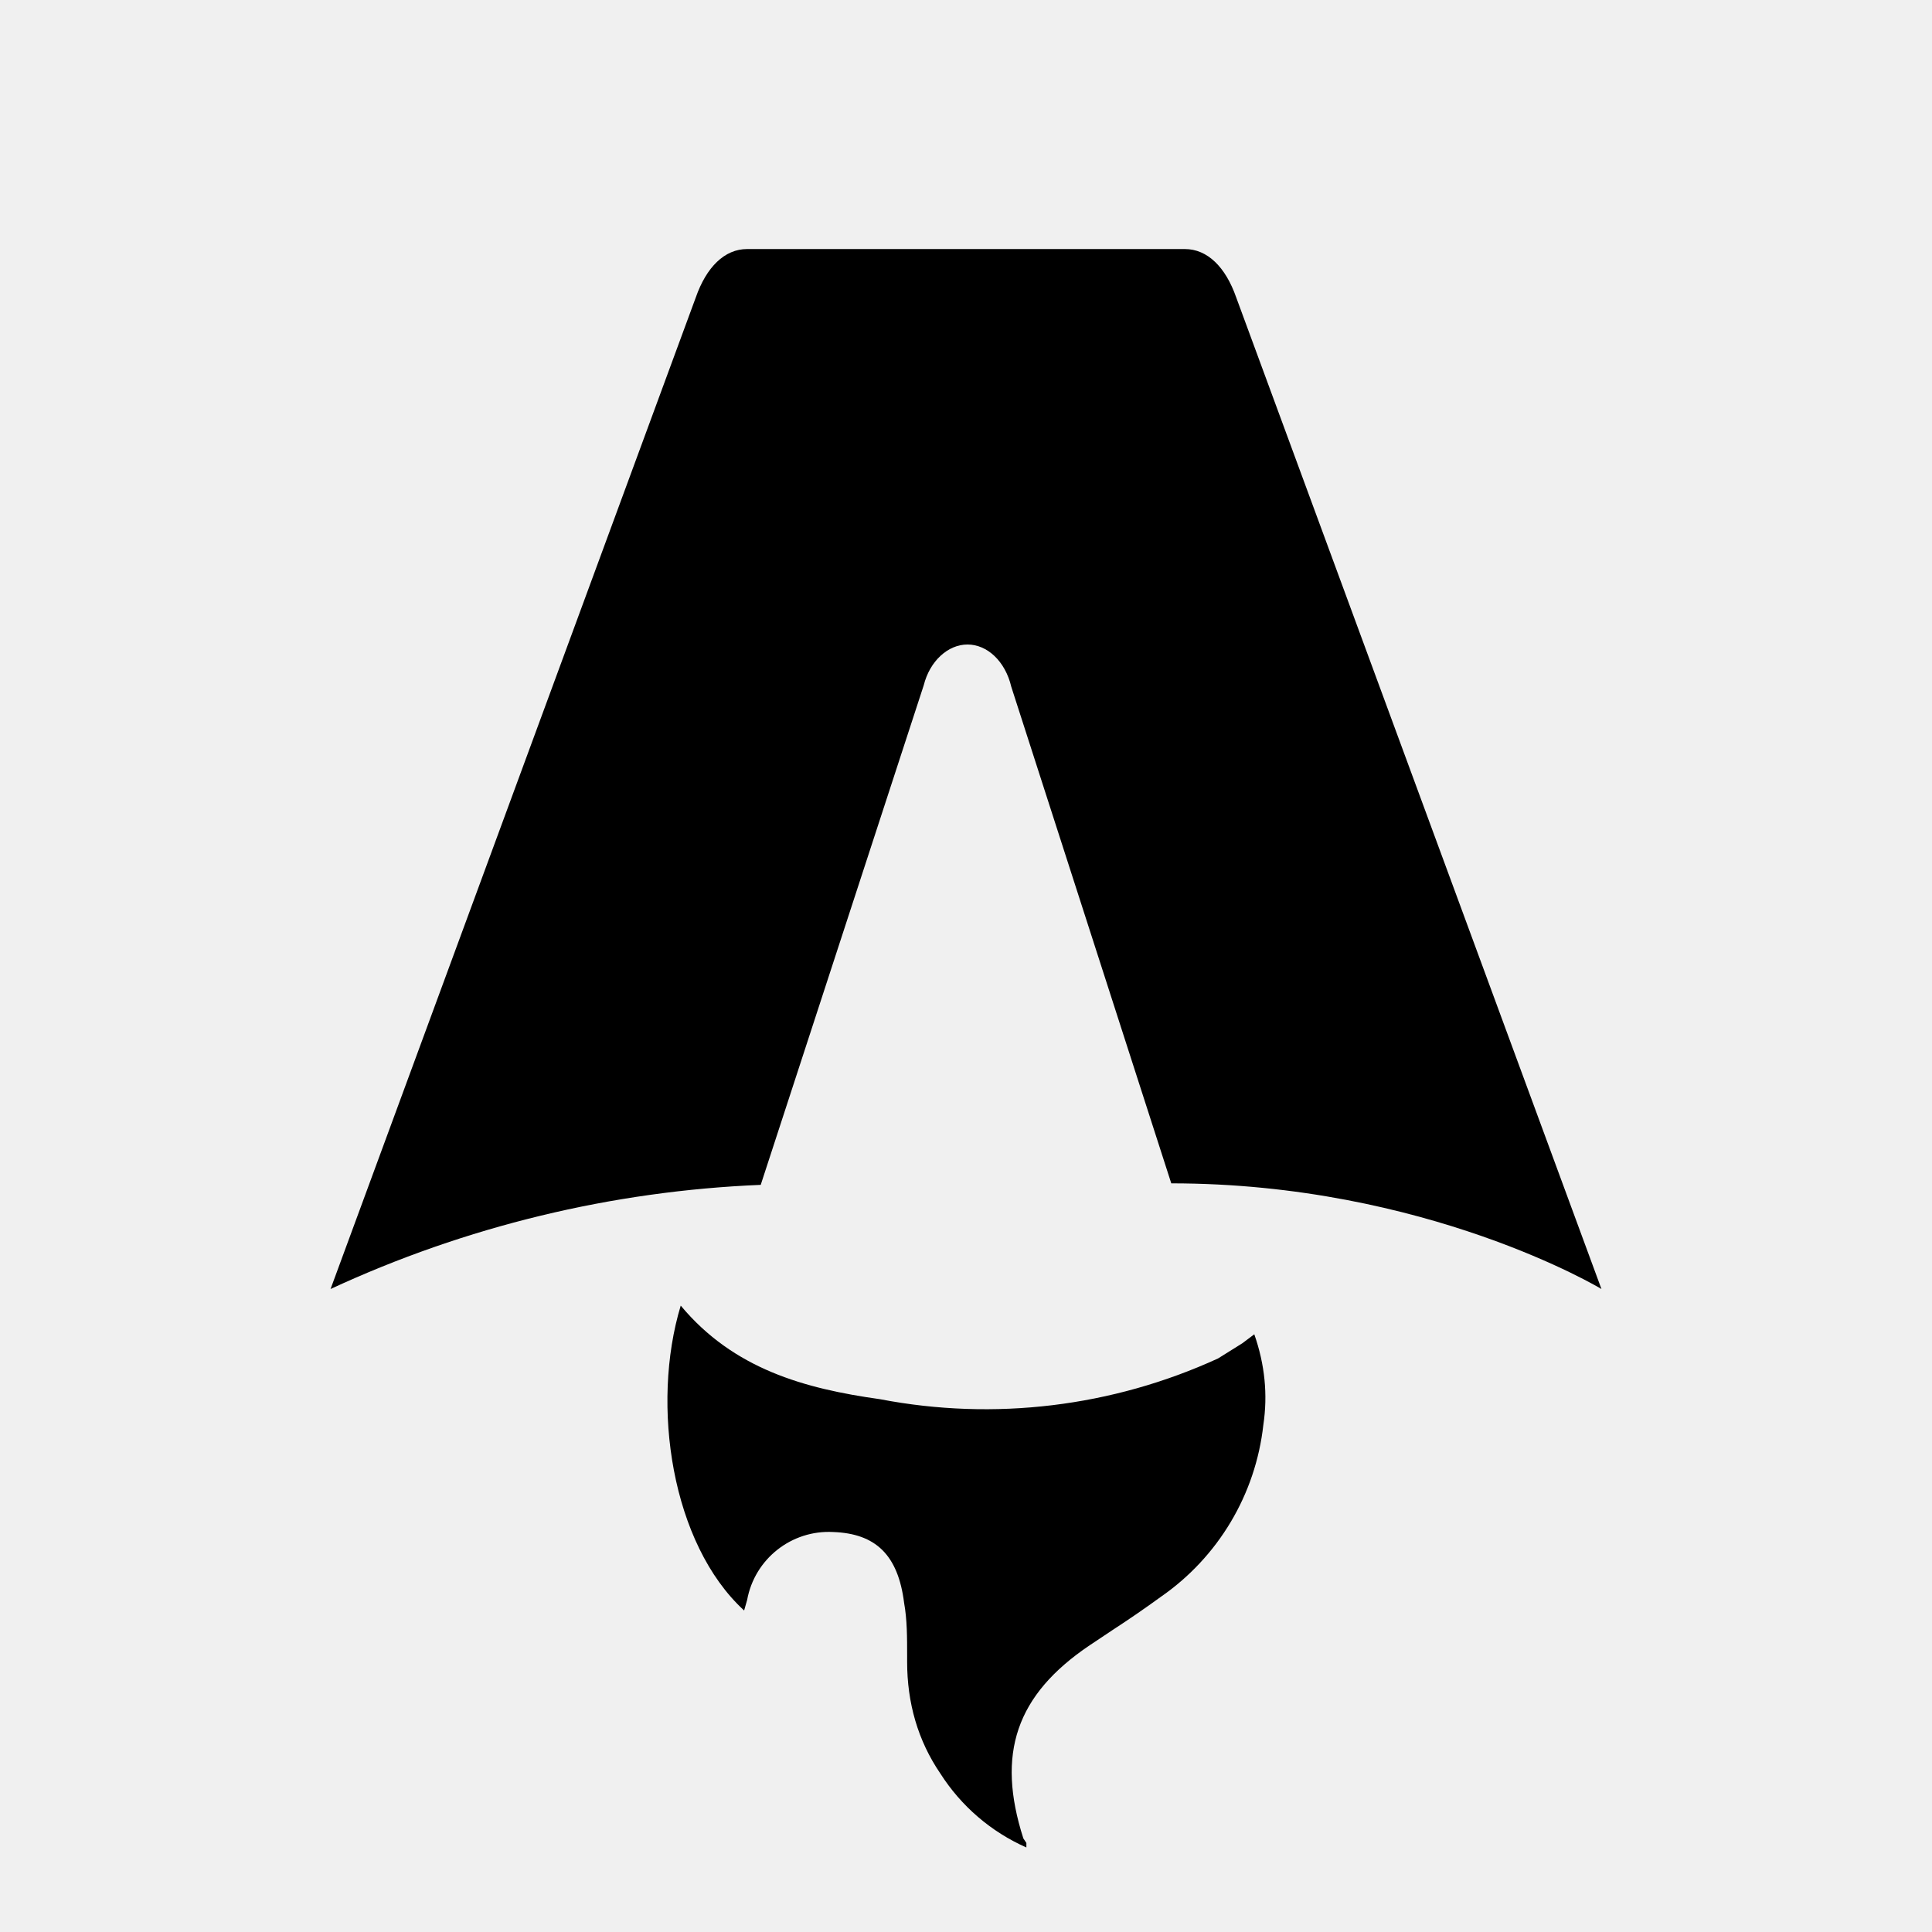
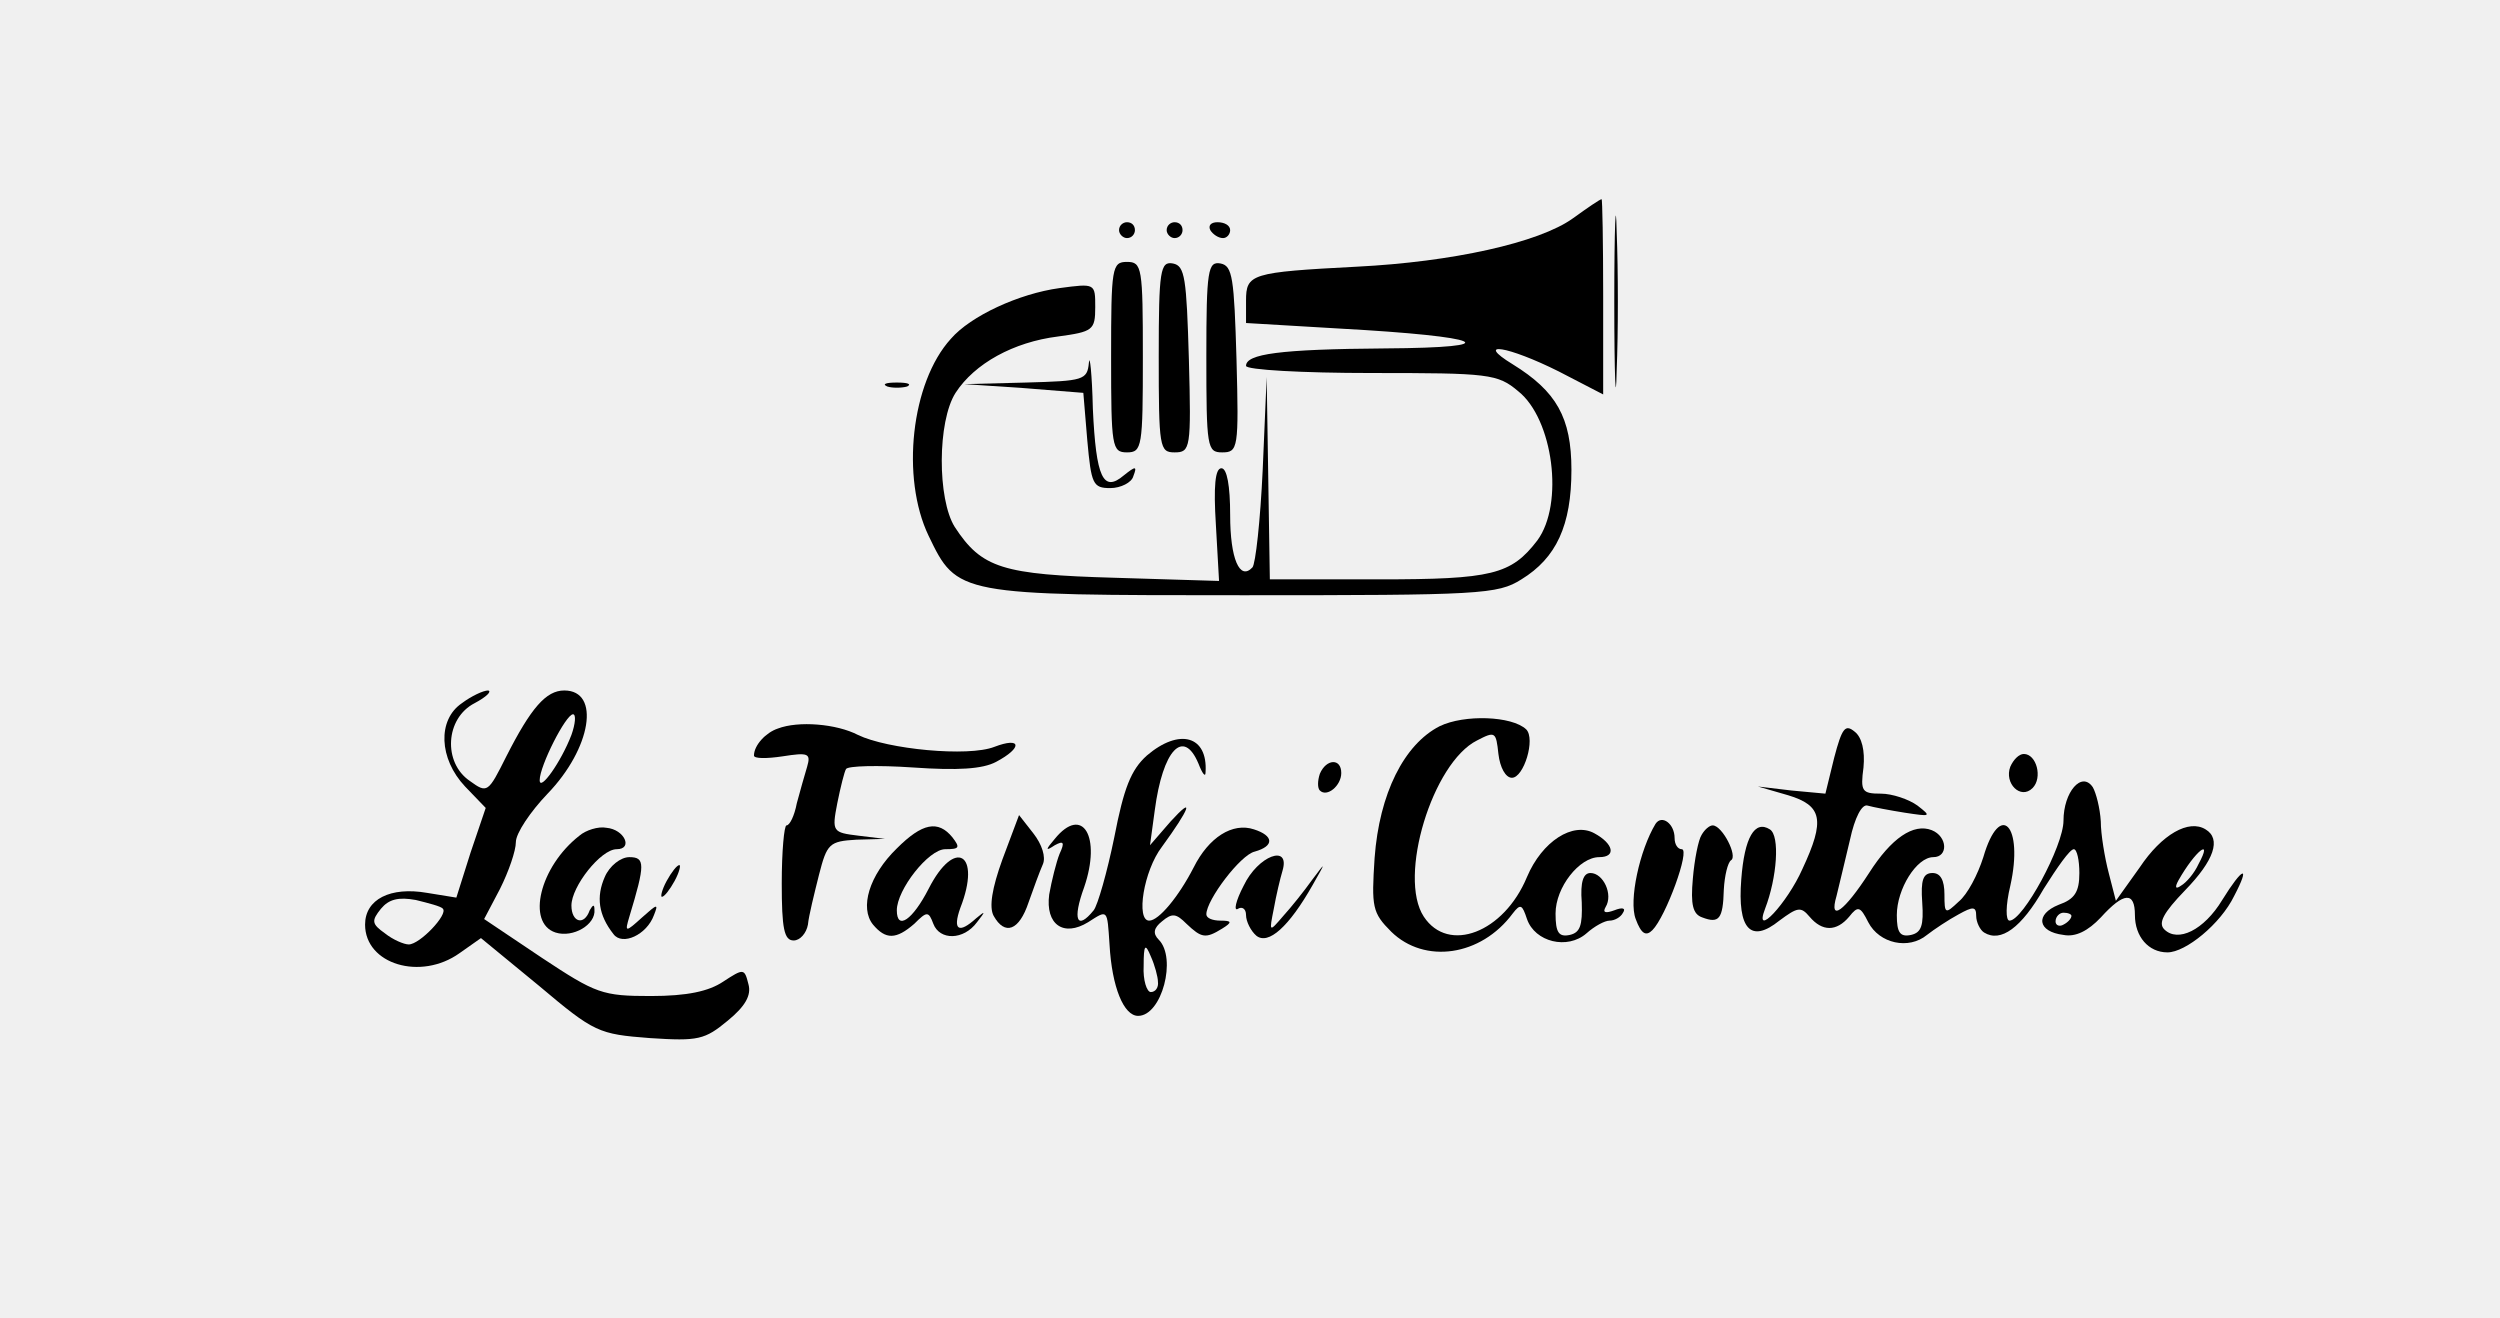
- <svg xmlns="http://www.w3.org/2000/svg" fill="none" viewBox="0 0 128 128">
-   <path d="M50.4 78.5a75.1 75.1 0 0 0-28.5 6.9l24.2-65.7c.7-2 1.9-3.2 3.4-3.2h29c1.5 0 2.7 1.2 3.4 3.2l24.2 65.7s-11.6-7-28.5-7L67 45.5c-.4-1.7-1.6-2.8-2.9-2.8-1.3 0-2.5 1.1-2.9 2.7L50.4 78.5Zm-1.1 28.2Zm-4.2-20.2c-2 6.6-.6 15.8 4.2 20.2a17.5 17.5 0 0 1 .2-.7 5.5 5.5 0 0 1 5.7-4.5c2.8.1 4.3 1.5 4.7 4.7.2 1.1.2 2.3.2 3.5v.4c0 2.7.7 5.2 2.2 7.4a13 13 0 0 0 5.7 4.9v-.3l-.2-.3c-1.8-5.6-.5-9.5 4.4-12.8l1.5-1a73 73 0 0 0 3.2-2.2 16 16 0 0 0 6.8-11.4c.3-2 .1-4-.6-6l-.8.6-1.6 1a37 37 0 0 1-22.4 2.7c-5-.7-9.7-2-13.2-6.2Z" />
-   <style>
-         path { fill: #000; }
-         @media (prefers-color-scheme: dark) {
-             path { fill: #FFF; }
-         }
-     </style>
+ <svg xmlns="http://www.w3.org/2000/svg" version="1" width="315pt" height="166pt" viewBox="0 0 315 166" preserveAspectRatio="xMidYMid meet">
+   <g transform="translate(0,166) scale(0.1,-0.1)" fill="#000000" stroke="none">
+     <path d="M2034 1280 c0 -96 2 -136 3 -87 2 48 2 126 0 175 -1 48 -3 8 -3 -88z" />
+     <path d="M1982 1385 c-43 -31 -153 -55 -272 -61 -134 -7 -140 -9 -140 -43 l0 -28 118 -7 c183 -10 214 -24 57 -25 -133 -1 -175 -7 -175 -22 0 -5 71 -9 158 -9 148 0 159 -1 185 -23 44 -35 58 -142 24 -188 -33 -43 -57 -49 -199 -49 l-138 0 -2 128 -2 127 -5 -117 c-3 -64 -9 -119 -13 -123 -16 -17 -28 11 -28 66 0 37 -4 59 -11 59 -8 0 -10 -23 -7 -71 l4 -71 -131 4 c-142 4 -168 12 -202 64 -22 35 -22 133 1 169 24 37 73 64 129 71 44 6 47 8 47 37 0 30 0 30 -45 24 -51 -7 -112 -35 -137 -64 -50 -55 -63 -175 -28 -248 36 -75 37 -75 397 -75 298 0 320 1 350 20 44 27 63 68 63 138 0 66 -19 99 -74 133 -49 30 -6 23 58 -9 l56 -29 0 124 c0 67 -1 123 -2 122 -2 0 -18 -11 -36 -24z" />
+     <path d="M1410 1370 c0 -5 5 -10 10 -10 6 0 10 5 10 10 0 6 -4 10 -10 10 -5 0 -10 -4 -10 -10z" />
+     <path d="M1470 1370 c0 -5 5 -10 10 -10 6 0 10 5 10 10 0 6 -4 10 -10 10 -5 0 -10 -4 -10 -10z" />
+     <path d="M1525 1370 c3 -5 10 -10 16 -10 5 0 9 5 9 10 0 6 -7 10 -16 10 -8 0 -12 -4 -9 -10z" />
+     <path d="M1400 1210 c0 -113 1 -120 20 -120 19 0 20 7 20 120 0 113 -1 120 -20 120 -19 0 -20 -7 -20 -120z" />
+     <path d="M1460 1211 c0 -115 1 -121 20 -121 20 0 21 5 18 117 -3 103 -5 118 -20 121 -16 3 -18 -8 -18 -117z" />
+     <path d="M1520 1211 c0 -115 1 -121 20 -121 20 0 21 5 18 117 -3 103 -5 118 -20 121 -16 3 -18 -8 -18 -117z" />
+     <path d="M1372 1203 c-2 -22 -7 -23 -79 -25 l-78 -2 75 -5 75 -6 5 -60 c5 -55 7 -60 29 -60 13 0 27 7 29 15 5 13 3 13 -12 1 -26 -22 -35 -3 -39 84 -1 44 -4 70 -5 58z" />
+     <path d="M1118 1173 c6 -2 18 -2 25 0 6 3 1 5 -13 5 -14 0 -19 -2 -12 -5z" />
+     <path d="M582 774 c-31 -21 -29 -70 4 -105 l26 -27 -19 -56 -18 -57 -37 6 c-46 8 -78 -8 -78 -40 0 -50 70 -71 119 -36 l27 19 73 -60 c70 -59 75 -61 140 -66 61 -4 69 -2 98 22 22 18 30 32 26 46 -5 20 -6 20 -32 3 -18 -12 -45 -18 -91 -18 -61 0 -69 3 -137 48 l-73 49 20 38 c11 22 20 48 20 59 0 11 18 38 40 61 55 57 67 130 21 130 -23 0 -42 -22 -73 -83 -23 -46 -24 -47 -46 -31 -34 23 -31 79 6 98 15 8 22 15 17 16 -6 0 -21 -7 -33 -16z m138 -40 c-13 -34 -40 -72 -40 -57 0 18 33 83 42 83 4 0 3 -12 -2 -26z m-162 -219 c7 -7 -29 -45 -43 -45 -6 0 -20 6 -30 14 -17 12 -17 16 -5 31 10 12 22 15 44 11 16 -4 32 -8 34 -11z" />
+     <path d="M1814 745 c-45 -23 -76 -85 -82 -166 -4 -62 -3 -69 21 -93 42 -41 113 -31 153 23 10 13 12 11 18 -7 10 -29 51 -39 75 -18 10 9 23 16 29 16 6 0 14 4 17 10 4 6 -1 7 -11 3 -11 -4 -15 -3 -11 4 10 16 -3 43 -19 43 -9 0 -13 -11 -11 -37 1 -29 -2 -38 -15 -41 -14 -3 -18 3 -18 27 0 33 30 71 55 71 22 0 18 17 -6 30 -27 15 -66 -10 -85 -55 -29 -70 -99 -97 -130 -50 -33 50 11 194 67 222 23 12 24 11 27 -17 2 -17 9 -30 17 -30 15 0 30 49 18 61 -18 17 -78 19 -109 4z" />
+     <path d="M980 742 c-15 -5 -30 -21 -30 -34 0 -4 16 -4 36 -1 32 5 36 4 31 -13 -3 -10 -9 -31 -13 -46 -3 -16 -9 -28 -13 -28 -3 0 -6 -33 -6 -73 0 -57 3 -72 15 -72 8 0 16 9 18 20 1 11 8 39 14 63 10 39 13 42 47 44 l36 1 -33 4 c-33 4 -34 5 -27 41 4 20 9 40 11 43 2 4 40 5 84 2 57 -4 88 -2 105 7 34 18 32 32 -2 19 -33 -13 -135 -3 -172 15 -27 14 -75 18 -101 8z" />
+     <path d="M2311 705 l-11 -45 -43 4 -42 5 38 -11 c43 -13 47 -31 18 -93 -19 -43 -62 -89 -47 -50 15 39 19 92 6 100 -19 12 -32 -10 -36 -63 -5 -63 12 -81 48 -52 23 17 27 18 38 5 16 -19 34 -19 50 0 11 14 14 13 24 -7 14 -27 51 -35 74 -16 9 7 27 19 40 26 18 10 22 10 22 -2 0 -8 5 -18 10 -21 21 -13 47 6 75 55 17 27 33 50 38 50 4 0 7 -14 7 -30 0 -24 -6 -33 -26 -40 -30 -12 -27 -34 6 -38 15 -3 31 5 47 22 29 32 43 33 43 3 0 -27 17 -47 41 -47 23 0 67 36 84 71 21 40 11 37 -15 -5 -23 -38 -56 -54 -73 -37 -8 8 -1 21 26 49 37 38 46 65 26 77 -21 13 -55 -6 -83 -48 l-30 -42 -9 35 c-5 19 -10 49 -10 65 -1 17 -6 36 -10 43 -14 21 -37 -6 -37 -42 0 -32 -51 -126 -68 -126 -5 0 -5 19 1 44 17 76 -13 108 -34 36 -7 -22 -20 -47 -31 -56 -17 -16 -18 -16 -18 9 0 18 -5 27 -15 27 -12 0 -15 -9 -13 -37 2 -29 -1 -38 -14 -41 -14 -3 -18 3 -18 25 0 33 25 73 46 73 19 0 18 26 -2 34 -23 9 -51 -10 -79 -54 -31 -48 -51 -63 -41 -29 3 13 11 45 17 71 6 28 15 45 22 43 7 -2 28 -6 47 -9 33 -5 34 -5 16 9 -11 8 -32 15 -46 15 -24 0 -26 3 -22 33 2 21 -2 38 -11 45 -12 10 -16 5 -26 -33z m459 -134 c-5 -11 -15 -23 -22 -27 -7 -5 -8 -2 -3 7 21 37 44 55 25 20z m-160 -65 c0 -3 -4 -8 -10 -11 -5 -3 -10 -1 -10 4 0 6 5 11 10 11 6 0 10 -2 10 -4z" />
+     <path d="M1445 708 c-20 -18 -29 -41 -41 -103 -9 -44 -21 -86 -26 -92 -21 -26 -27 -12 -12 29 22 64 -2 104 -37 61 -12 -14 -12 -16 0 -8 11 6 13 4 6 -11 -4 -10 -10 -34 -13 -51 -5 -38 18 -54 49 -35 25 16 24 17 27 -28 3 -54 18 -90 36 -90 30 0 49 73 26 96 -8 8 -6 15 4 23 13 11 18 10 31 -3 19 -18 24 -19 45 -6 13 8 12 10 -2 10 -10 0 -18 3 -18 8 0 18 43 75 61 79 25 7 24 20 -1 28 -27 9 -57 -10 -76 -48 -19 -37 -44 -67 -56 -67 -17 0 -7 63 16 93 35 48 42 66 11 32 l-26 -30 6 44 c10 76 36 104 55 59 5 -13 9 -18 9 -11 3 46 -33 56 -74 21z m14 -285 c1 -7 -3 -13 -9 -13 -5 0 -10 15 -9 33 0 27 2 29 9 12 5 -11 9 -26 9 -32z" />
+     <path d="M2533 694 c-8 -21 13 -42 28 -27 13 13 5 43 -11 43 -6 0 -13 -7 -17 -16z" />
+     <path d="M1663 685 c-3 -9 -3 -18 0 -21 9 -9 27 6 27 22 0 19 -19 18 -27 -1z" />
+     <path d="M1263 577 c-13 -36 -17 -60 -11 -71 14 -25 32 -19 44 17 6 17 14 39 18 48 4 9 -1 25 -12 39 l-18 23 -21 -56z" />
+     <path d="M2086 622 c-20 -33 -34 -97 -25 -120 7 -19 13 -22 21 -14 17 17 48 102 37 102 -5 0 -9 6 -9 14 0 18 -16 30 -24 18z" />
+     <path d="M730 607 c-50 -39 -67 -110 -30 -122 22 -7 51 10 49 29 0 7 -2 6 -6 -1 -7 -20 -23 -15 -23 6 0 24 37 71 57 71 21 0 10 25 -13 27 -10 2 -26 -3 -34 -10z" />
+     <path d="M1130 591 c-35 -34 -47 -75 -30 -96 16 -19 29 -19 52 1 16 16 18 16 24 0 8 -21 38 -21 55 2 11 14 11 15 -1 5 -22 -20 -30 -15 -20 13 27 69 -7 89 -40 24 -20 -39 -40 -53 -40 -27 0 26 40 77 61 77 18 0 19 2 9 15 -18 22 -38 18 -70 -14z" />
+     <path d="M2144 608 c-4 -6 -9 -31 -11 -55 -3 -33 0 -45 12 -49 21 -8 26 -2 27 35 1 18 5 34 9 37 9 5 -11 44 -23 44 -4 0 -10 -5 -14 -12z" />
+     <path d="M762 555 c-11 -25 -8 -48 11 -72 11 -15 42 -1 51 24 6 15 4 14 -15 -3 -21 -19 -22 -19 -16 1 20 66 20 75 0 75 -11 0 -25 -11 -31 -25z" />
+     <path d="M1567 544 c-10 -19 -13 -33 -7 -29 5 3 10 0 10 -8 0 -8 6 -20 13 -26 15 -12 41 11 71 64 17 30 17 30 -1 6 -10 -14 -26 -34 -36 -45 -18 -21 -18 -21 -12 9 3 17 8 38 11 48 10 34 -31 19 -49 -19z" />
+     <path d="M840 550 c-6 -11 -8 -20 -6 -20 3 0 10 9 16 20 6 11 8 20 6 20 -3 0 -10 -9 -16 -20z" />
+   </g>
</svg>
